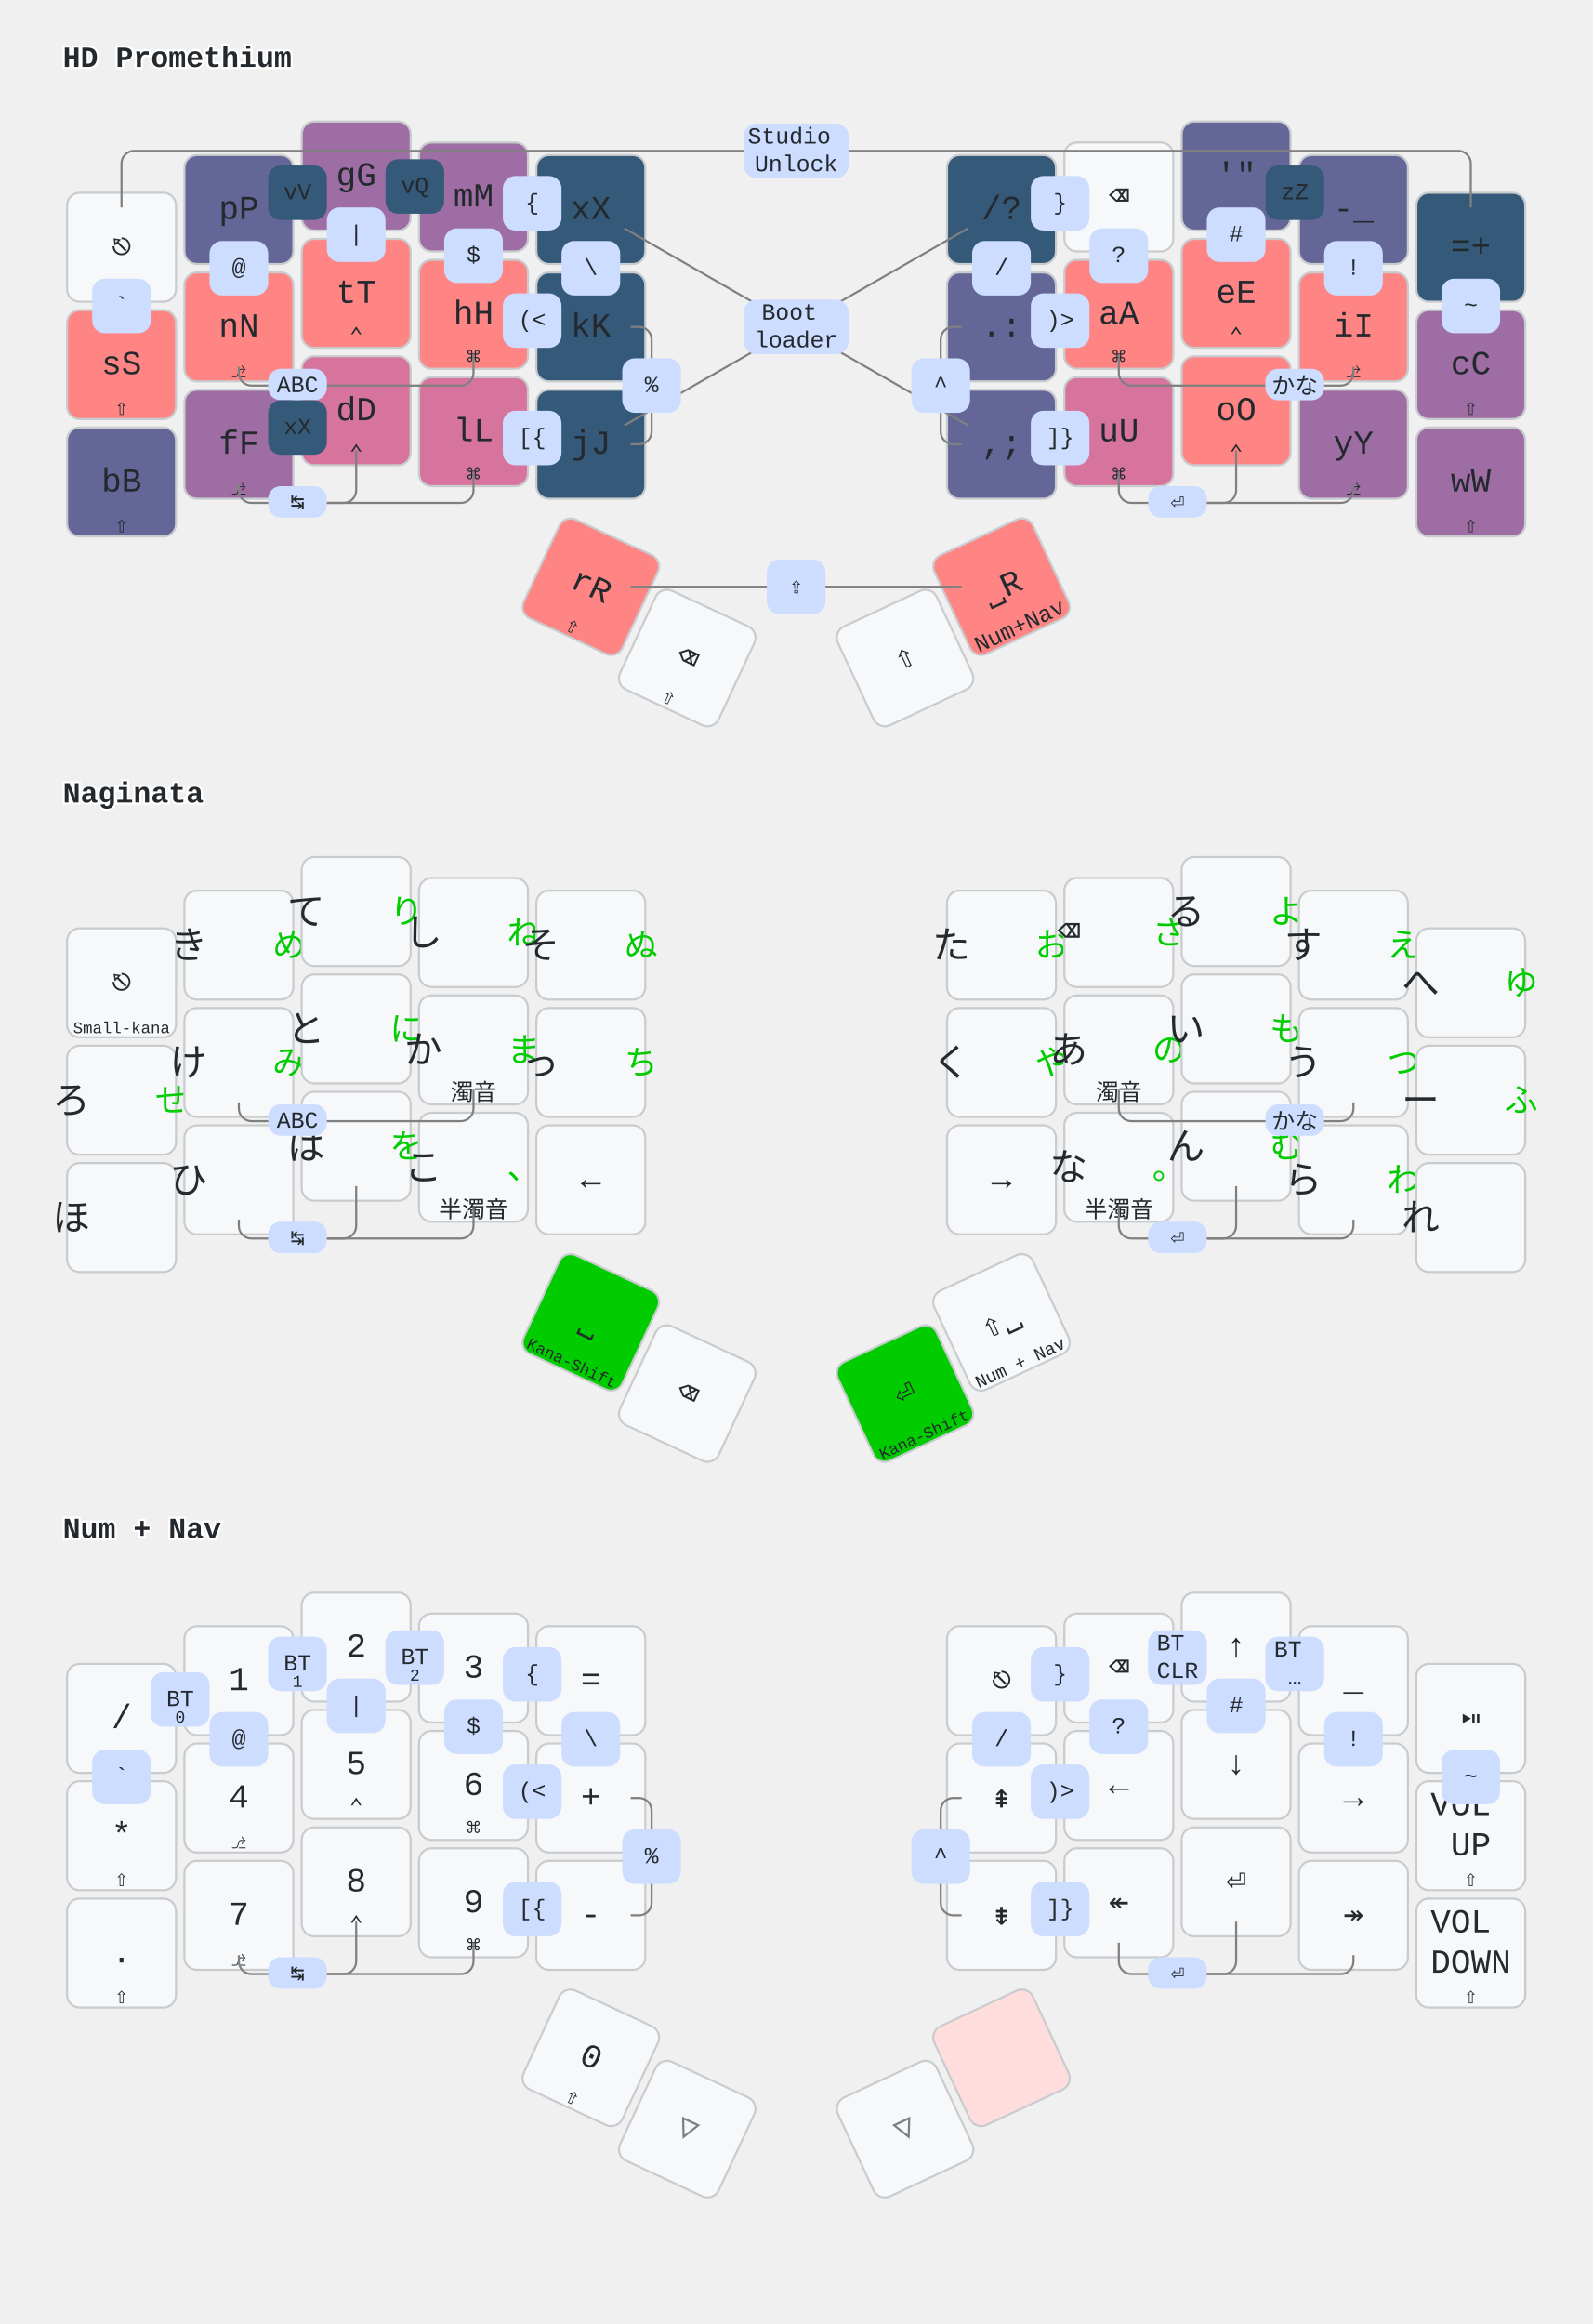
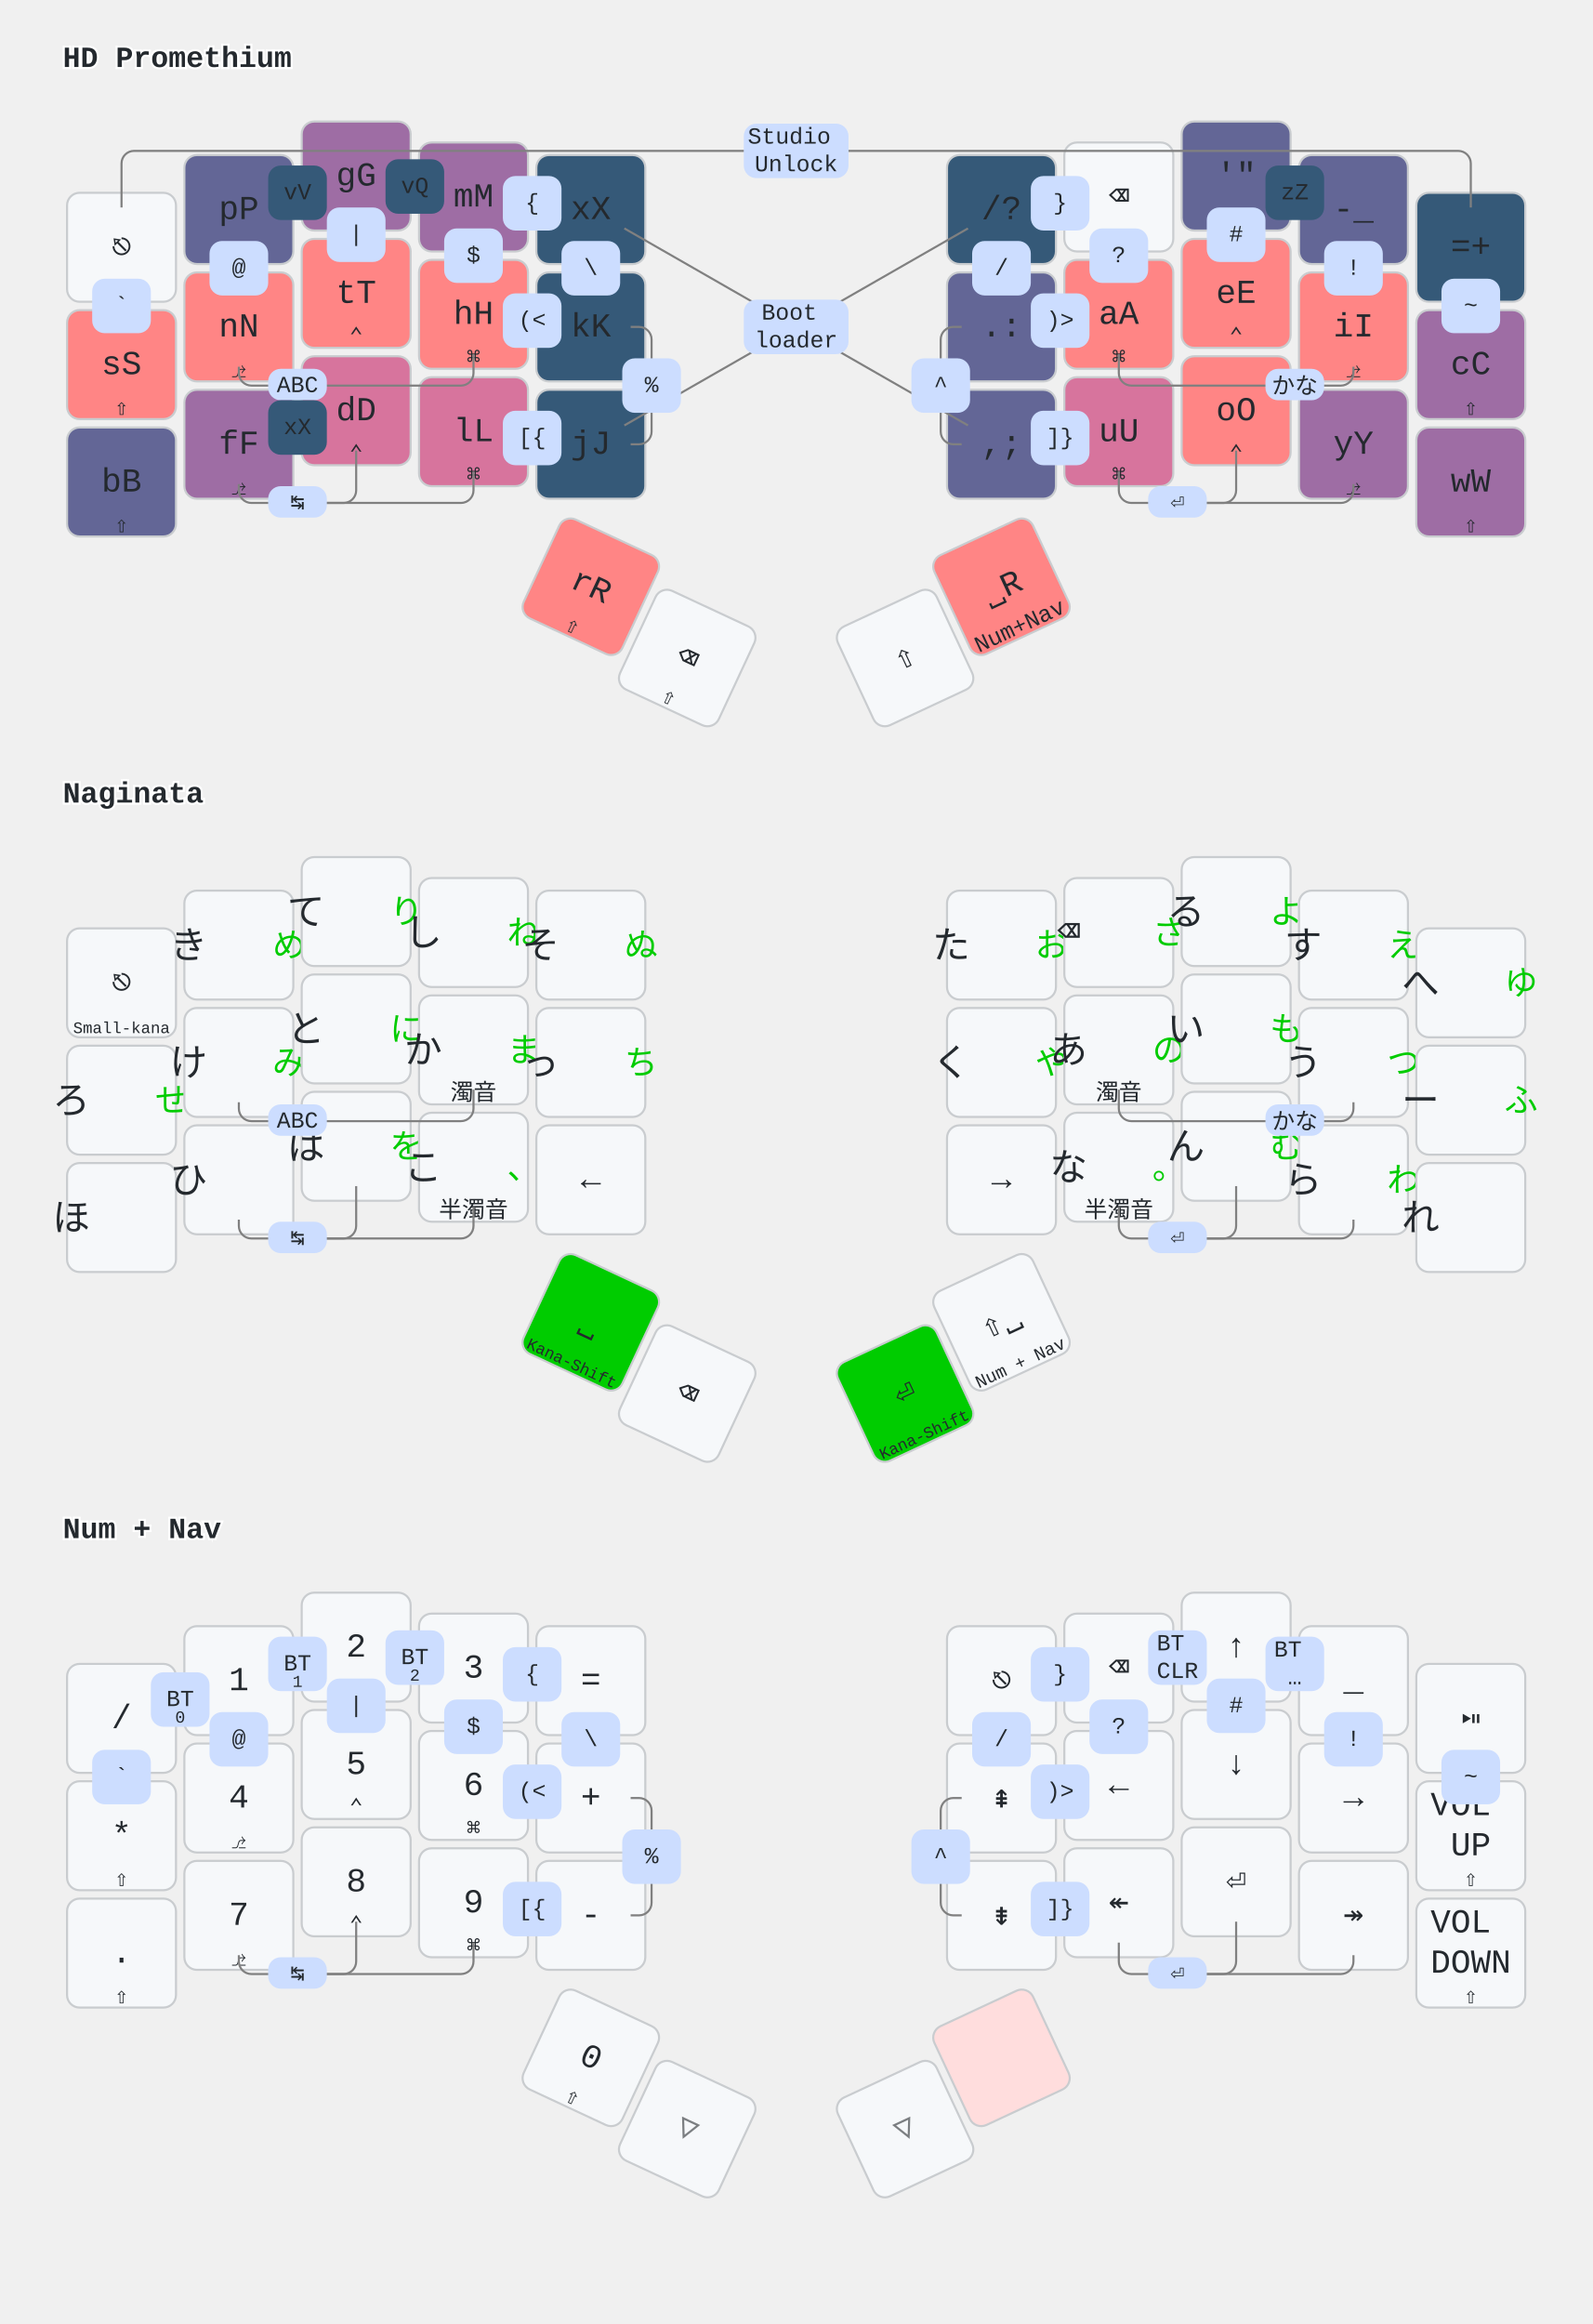
<svg xmlns="http://www.w3.org/2000/svg" width="760" height="1109" viewBox="0 0 760 1109" class="keymap">
  <style>/* inherit to force styles through use tags*/
svg path {
    fill: inherit;
}
/* font and background color specifications */
svg.keymap {
    font-family: SFMono-Regular,Consolas,Liberation Mono,Menlo,monospace;
    font-size: 14px;
    font-kerning: normal;
    text-rendering: optimizeLegibility;
    fill: #24292e;
}

/* default key styling */
rect.key {
    fill: #f6f8fa;
    stroke: #c9cccf;
    stroke-width: 1;
}

/* color accent for combo boxes */
rect.combo {
    fill: #cdf;
}

/* color accent for held keys */
rect.held, rect.combo.held {
    fill: #fdd;
}

/* color accent for ghost (optional) keys */
rect.ghost, rect.combo.ghost {
    stroke-dasharray: 4, 4;
    stroke-width: 2;
}

text {
    text-anchor: middle;
    dominant-baseline: middle;
}

/* styling for layer labels */
text.label {
    font-weight: bold;
    text-anchor: start;
    stroke: white;
    stroke-width: 2;
    paint-order: stroke;
}

text.tap {
    font-size: 16px;
}

/* styling for combo tap, and key hold/shifted label text */
text.combo, text.hold, text.shifted {
    font-size: 11px;
}

text.hold {
    text-anchor: middle;
    dominant-baseline: auto;
}

text.shifted {
    text-anchor: middle;
    dominant-baseline: hanging;
}

/* styling for hold/shifted label text in combo box */
text.combo.hold, text.combo.shifted {
    font-size: 8px;
}

/* lighter symbol for transparent keys */
text.trans {
    fill: #7b7e81;
}

/* styling for combo dendrons */
path.combo {
    stroke-width: 1;
    stroke: gray;
    fill: none;
}

/* Start Tabler Icons Cleanup */
/* cannot use height/width with glyphs */
.icon-tabler &gt; path {
    fill: inherit;
    stroke: inherit;
}
/* hide tabler's default box */
.icon-tabler &gt; path[stroke="none"][fill="none"] {
    visibility: collapse;
}

rect.low {
    fill: #355978;
}
rect.medium-low {
    fill: #636696;
}
rect.medium {
    fill: #9E6DA4;
}
rect.medium-high {
    fill: #D7749D;
}
rect.high {
    fill: #FF8585;
}

/* green styling for Naginata kana-shift */
rect.kshift {
    fill: #00CC00;
}
text.left {
    font-size: 18px;
    translate: 16px 7px;
}
text.right {
    fill: #00CC00;
    font-size: 16px;
    translate: -16px -10px;
}
</style>
  <g transform="translate(30, 0)" class="layer-HD Promethium">
    <text x="0" y="28" class="label" id="HD-Promethium">HD Promethium</text>
    <g transform="translate(0, 56)">
      <g transform="translate(28, 62)" class="key keypos-0">
        <rect rx="6" ry="6" x="-26" y="-26" width="52" height="52" class="key" />
        <text x="0" y="0" class="key tap">⎋</text>
      </g>
      <g transform="translate(84, 44)" class="key medium-low keypos-1">
        <rect rx="6" ry="6" x="-26" y="-26" width="52" height="52" class="key medium-low" />
        <text x="0" y="0" class="key medium-low tap">pP</text>
      </g>
      <g transform="translate(140, 28)" class="key medium keypos-2">
        <rect rx="6" ry="6" x="-26" y="-26" width="52" height="52" class="key medium" />
        <text x="0" y="0" class="key medium tap">gG</text>
      </g>
      <g transform="translate(196, 38)" class="key medium keypos-3">
        <rect rx="6" ry="6" x="-26" y="-26" width="52" height="52" class="key medium" />
        <text x="0" y="0" class="key medium tap">mM</text>
      </g>
      <g transform="translate(252, 44)" class="key low keypos-4">
        <rect rx="6" ry="6" x="-26" y="-26" width="52" height="52" class="key low" />
        <text x="0" y="0" class="key low tap">xX</text>
      </g>
      <g transform="translate(448, 44)" class="key low keypos-5">
        <rect rx="6" ry="6" x="-26" y="-26" width="52" height="52" class="key low" />
        <text x="0" y="0" class="key low tap">/?</text>
      </g>
      <g transform="translate(504, 38)" class="key keypos-6">
        <rect rx="6" ry="6" x="-26" y="-26" width="52" height="52" class="key" />
        <text x="0" y="0" class="key tap">⌫</text>
      </g>
      <g transform="translate(560, 28)" class="key medium-low keypos-7">
        <rect rx="6" ry="6" x="-26" y="-26" width="52" height="52" class="key medium-low" />
        <text x="0" y="0" class="key medium-low tap">'"</text>
      </g>
      <g transform="translate(616, 44)" class="key medium-low keypos-8">
        <rect rx="6" ry="6" x="-26" y="-26" width="52" height="52" class="key medium-low" />
        <text x="0" y="0" class="key medium-low tap">-_</text>
      </g>
      <g transform="translate(672, 62)" class="key low keypos-9">
        <rect rx="6" ry="6" x="-26" y="-26" width="52" height="52" class="key low" />
        <text x="0" y="0" class="key low tap">=+</text>
      </g>
      <g transform="translate(28, 118)" class="key high keypos-10">
        <rect rx="6" ry="6" x="-26" y="-26" width="52" height="52" class="key high" />
        <text x="0" y="0" class="key high tap">sS</text>
        <text x="0" y="24" class="key high hold">⇧</text>
      </g>
      <g transform="translate(84, 100)" class="key high keypos-11">
        <rect rx="6" ry="6" x="-26" y="-26" width="52" height="52" class="key high" />
        <text x="0" y="0" class="key high tap">nN</text>
        <text x="0" y="24" class="key high hold">⎇</text>
      </g>
      <g transform="translate(140, 84)" class="key high keypos-12">
        <rect rx="6" ry="6" x="-26" y="-26" width="52" height="52" class="key high" />
        <text x="0" y="0" class="key high tap">tT</text>
        <text x="0" y="24" class="key high hold">⌃</text>
      </g>
      <g transform="translate(196, 94)" class="key high keypos-13">
        <rect rx="6" ry="6" x="-26" y="-26" width="52" height="52" class="key high" />
        <text x="0" y="0" class="key high tap">hH</text>
        <text x="0" y="24" class="key high hold">⌘</text>
      </g>
      <g transform="translate(252, 100)" class="key low keypos-14">
        <rect rx="6" ry="6" x="-26" y="-26" width="52" height="52" class="key low" />
        <text x="0" y="0" class="key low tap">kK</text>
      </g>
      <g transform="translate(448, 100)" class="key medium-low keypos-15">
        <rect rx="6" ry="6" x="-26" y="-26" width="52" height="52" class="key medium-low" />
        <text x="0" y="0" class="key medium-low tap">.:</text>
      </g>
      <g transform="translate(504, 94)" class="key high keypos-16">
        <rect rx="6" ry="6" x="-26" y="-26" width="52" height="52" class="key high" />
        <text x="0" y="0" class="key high tap">aA</text>
        <text x="0" y="24" class="key high hold">⌘</text>
      </g>
      <g transform="translate(560, 84)" class="key high keypos-17">
        <rect rx="6" ry="6" x="-26" y="-26" width="52" height="52" class="key high" />
        <text x="0" y="0" class="key high tap">eE</text>
        <text x="0" y="24" class="key high hold">⌃</text>
      </g>
      <g transform="translate(616, 100)" class="key high keypos-18">
        <rect rx="6" ry="6" x="-26" y="-26" width="52" height="52" class="key high" />
        <text x="0" y="0" class="key high tap">iI</text>
        <text x="0" y="24" class="key high hold">⎇</text>
      </g>
      <g transform="translate(672, 118)" class="key medium keypos-19">
        <rect rx="6" ry="6" x="-26" y="-26" width="52" height="52" class="key medium" />
        <text x="0" y="0" class="key medium tap">cC</text>
        <text x="0" y="24" class="key medium hold">⇧</text>
      </g>
      <g transform="translate(28, 174)" class="key medium-low keypos-20">
        <rect rx="6" ry="6" x="-26" y="-26" width="52" height="52" class="key medium-low" />
        <text x="0" y="0" class="key medium-low tap">bB</text>
        <text x="0" y="24" class="key medium-low hold">⇧</text>
      </g>
      <g transform="translate(84, 156)" class="key medium keypos-21">
        <rect rx="6" ry="6" x="-26" y="-26" width="52" height="52" class="key medium" />
        <text x="0" y="0" class="key medium tap">fF</text>
        <text x="0" y="24" class="key medium hold">⎇</text>
      </g>
      <g transform="translate(140, 140)" class="key medium-high keypos-22">
        <rect rx="6" ry="6" x="-26" y="-26" width="52" height="52" class="key medium-high" />
        <text x="0" y="0" class="key medium-high tap">dD</text>
        <text x="0" y="24" class="key medium-high hold">⌃</text>
      </g>
      <g transform="translate(196, 150)" class="key medium-high keypos-23">
        <rect rx="6" ry="6" x="-26" y="-26" width="52" height="52" class="key medium-high" />
        <text x="0" y="0" class="key medium-high tap">lL</text>
        <text x="0" y="24" class="key medium-high hold">⌘</text>
      </g>
      <g transform="translate(252, 156)" class="key low keypos-24">
        <rect rx="6" ry="6" x="-26" y="-26" width="52" height="52" class="key low" />
        <text x="0" y="0" class="key low tap">jJ</text>
      </g>
      <g transform="translate(448, 156)" class="key medium-low keypos-25">
        <rect rx="6" ry="6" x="-26" y="-26" width="52" height="52" class="key medium-low" />
        <text x="0" y="0" class="key medium-low tap">,;</text>
      </g>
      <g transform="translate(504, 150)" class="key medium-high keypos-26">
        <rect rx="6" ry="6" x="-26" y="-26" width="52" height="52" class="key medium-high" />
        <text x="0" y="0" class="key medium-high tap">uU</text>
        <text x="0" y="24" class="key medium-high hold">⌘</text>
      </g>
      <g transform="translate(560, 140)" class="key high keypos-27">
        <rect rx="6" ry="6" x="-26" y="-26" width="52" height="52" class="key high" />
        <text x="0" y="0" class="key high tap">oO</text>
        <text x="0" y="24" class="key high hold">⌃</text>
      </g>
      <g transform="translate(616, 156)" class="key medium keypos-28">
        <rect rx="6" ry="6" x="-26" y="-26" width="52" height="52" class="key medium" />
        <text x="0" y="0" class="key medium tap">yY</text>
        <text x="0" y="24" class="key medium hold">⎇</text>
      </g>
      <g transform="translate(672, 174)" class="key medium keypos-29">
        <rect rx="6" ry="6" x="-26" y="-26" width="52" height="52" class="key medium" />
        <text x="0" y="0" class="key medium tap">wW</text>
        <text x="0" y="24" class="key medium hold">⇧</text>
      </g>
      <g transform="translate(252, 224) rotate(25.0)" class="key high keypos-30">
        <rect rx="6" ry="6" x="-26" y="-26" width="52" height="52" class="key high" />
        <text x="0" y="0" class="key high tap">rR</text>
        <text x="0" y="24" class="key high hold">⇧</text>
      </g>
      <g transform="translate(298, 258) rotate(25.0)" class="key keypos-31">
        <rect rx="6" ry="6" x="-26" y="-26" width="52" height="52" class="key" />
        <text x="0" y="0" class="key tap">⌫</text>
        <text x="0" y="24" class="key hold">⇧</text>
      </g>
      <g transform="translate(402, 258) rotate(-25.0)" class="key keypos-32">
        <rect rx="6" ry="6" x="-26" y="-26" width="52" height="52" class="key" />
        <text x="0" y="0" class="key tap">⇧</text>
      </g>
      <g transform="translate(448, 224) rotate(-25.0)" class="key high keypos-33">
        <rect rx="6" ry="6" x="-26" y="-26" width="52" height="52" class="key high" />
        <text x="0" y="0" class="key high tap">⎵R</text>
        <text x="0" y="24" class="key high hold">Num+Nav</text>
      </g>
      <g class="combo combopos-0">
        <path d="M350,16 h-316 a6.0,6.0 0 0 0 -6.0,6.0 v21" class="combo" />
        <path d="M350,16 h316 a6.0,6.0 0 0 1 6.0,6.0 v21" class="combo" />
        <rect rx="6" ry="6" x="325" y="3" width="50" height="26" class="combo" />
        <text x="350" y="16" class="combo tap">
          <tspan x="350" dy="-0.6em">Studio</tspan>
          <tspan x="350" dy="1.2em">Unlock</tspan>
        </text>
      </g>
      <g class="combo combopos-1">
        <path d="M350,100 l-82,-47" class="combo" />
        <path d="M350,100 l82,-47" class="combo" />
        <path d="M350,100 l-82,47" class="combo" />
        <path d="M350,100 l82,47" class="combo" />
        <rect rx="6" ry="6" x="325" y="87" width="50" height="26" class="combo" />
        <text x="350" y="100" class="combo tap">
          <tspan x="350" dy="-0.6em">Boot</tspan>
          <tspan x="350" dy="1.2em">loader</tspan>
        </text>
      </g>
      <g class="combo combopos-2">
        <path d="M588,128 h-78 a6.0,6.0 0 0 1 -6.0,-6.0 v-9" class="combo" />
        <path d="M588,128 h22 a6.0,6.0 0 0 0 6.0,-6.0 v-3" class="combo" />
        <rect rx="6" ry="6" x="574" y="120" width="28" height="15" class="combo" />
        <text x="588" y="128" class="combo tap">かな</text>
      </g>
      <g class="combo combopos-3">
        <path d="M112,128 h78 a6.0,6.0 0 0 0 6.0,-6.0 v-9" class="combo" />
        <path d="M112,128 h-22 a6.0,6.0 0 0 1 -6.0,-6.0 v-3" class="combo" />
        <rect rx="6" ry="6" x="98" y="120" width="28" height="15" class="combo" />
        <text x="112" y="128" class="combo tap">ABC</text>
      </g>
      <g class="combo combopos-6">
        <path d="M112,184 h78 a6.0,6.0 0 0 0 6.0,-6.0 v-9" class="combo" />
        <path d="M112,184 h22 a6.0,6.0 0 0 0 6.0,-6.0 v-19" class="combo" />
        <path d="M112,184 h-22 a6.0,6.0 0 0 1 -6.0,-6.0 v-3" class="combo" />
        <rect rx="6" ry="6" x="98" y="176" width="28" height="15" class="combo" />
        <text x="112" y="184" class="combo tap">↹</text>
      </g>
      <g class="combo combopos-7">
        <path d="M532,184 h-22 a6.0,6.0 0 0 1 -6.0,-6.0 v-9" class="combo" />
        <path d="M532,184 h22 a6.0,6.0 0 0 0 6.0,-6.0 v-19" class="combo" />
        <path d="M532,184 h78 a6.0,6.0 0 0 0 6.0,-6.0 v-3" class="combo" />
        <rect rx="6" ry="6" x="518" y="176" width="28" height="15" class="combo" />
        <text x="532" y="184" class="combo tap">⏎</text>
      </g>
      <g class="combo low combopos-8">
        <rect rx="6" ry="6" x="154" y="20" width="28" height="26" class="combo low" />
        <text x="168" y="33" class="combo low tap">vQ</text>
      </g>
      <g class="combo low combopos-9">
        <rect rx="6" ry="6" x="574" y="23" width="28" height="26" class="combo low" />
        <text x="588" y="36" class="combo low tap">zZ</text>
      </g>
      <g class="combo low combopos-10">
        <rect rx="6" ry="6" x="98" y="23" width="28" height="26" class="combo low" />
        <text x="112" y="36" class="combo low tap">vV</text>
      </g>
      <g class="combo low combopos-11">
        <rect rx="6" ry="6" x="98" y="135" width="28" height="26" class="combo low" />
        <text x="112" y="148" class="combo low tap">xX</text>
      </g>
      <g class="combo combopos-12">
-         <path d="M350,224 l-79,0" class="combo" />
-         <path d="M350,224 l79,0" class="combo" />
-         <rect rx="6" ry="6" x="336" y="211" width="28" height="26" class="combo" />
-         <text x="350" y="224" class="combo tap">⇪</text>
-       </g>
-       <g class="combo combopos-13">
        <rect rx="6" ry="6" x="14" y="77" width="28" height="26" class="combo" />
        <text x="28" y="90" class="combo tap">`</text>
      </g>
-       <g class="combo combopos-14">
+       <g class="combo combopos-13">
        <rect rx="6" ry="6" x="70" y="59" width="28" height="26" class="combo" />
        <text x="84" y="72" class="combo tap">@</text>
      </g>
-       <g class="combo combopos-15">
+       <g class="combo combopos-14">
        <rect rx="6" ry="6" x="126" y="43" width="28" height="26" class="combo" />
        <text x="140" y="56" class="combo tap">|</text>
      </g>
-       <g class="combo combopos-16">
+       <g class="combo combopos-15">
        <rect rx="6" ry="6" x="182" y="53" width="28" height="26" class="combo" />
        <text x="196" y="66" class="combo tap">$</text>
      </g>
-       <g class="combo combopos-17">
+       <g class="combo combopos-16">
        <rect rx="6" ry="6" x="238" y="59" width="28" height="26" class="combo" />
        <text x="252" y="72" class="combo tap">\</text>
      </g>
-       <g class="combo combopos-18">
+       <g class="combo combopos-17">
        <path d="M281,128 v-22 a6.0,6.0 0 0 0 -6.0,-6.0 h-4" class="combo" />
        <path d="M281,128 v22 a6.0,6.0 0 0 1 -6.0,6.0 h-4" class="combo" />
        <rect rx="6" ry="6" x="267" y="115" width="28" height="26" class="combo" />
        <text x="281" y="128" class="combo tap">%</text>
      </g>
-       <g class="combo combopos-19">
+       <g class="combo combopos-18">
        <path d="M419,128 v-22 a6.0,6.0 0 0 1 6.0,-6.0 h4" class="combo" />
        <path d="M419,128 v22 a6.0,6.0 0 0 0 6.0,6.0 h4" class="combo" />
        <rect rx="6" ry="6" x="405" y="115" width="28" height="26" class="combo" />
        <text x="419" y="128" class="combo tap">^</text>
      </g>
-       <g class="combo combopos-20">
+       <g class="combo combopos-19">
        <rect rx="6" ry="6" x="434" y="59" width="28" height="26" class="combo" />
        <text x="448" y="72" class="combo tap">/</text>
      </g>
-       <g class="combo combopos-21">
+       <g class="combo combopos-20">
        <rect rx="6" ry="6" x="490" y="53" width="28" height="26" class="combo" />
        <text x="504" y="66" class="combo tap">?</text>
      </g>
-       <g class="combo combopos-22">
+       <g class="combo combopos-21">
        <rect rx="6" ry="6" x="546" y="43" width="28" height="26" class="combo" />
        <text x="560" y="56" class="combo tap">#</text>
      </g>
-       <g class="combo combopos-23">
+       <g class="combo combopos-22">
        <rect rx="6" ry="6" x="602" y="59" width="28" height="26" class="combo" />
        <text x="616" y="72" class="combo tap">!</text>
      </g>
-       <g class="combo combopos-24">
+       <g class="combo combopos-23">
        <rect rx="6" ry="6" x="658" y="77" width="28" height="26" class="combo" />
        <text x="672" y="90" class="combo tap">~</text>
      </g>
-       <g class="combo combopos-25">
+       <g class="combo combopos-24">
        <rect rx="6" ry="6" x="210" y="28" width="28" height="26" class="combo" />
        <text x="224" y="41" class="combo tap">{</text>
      </g>
-       <g class="combo combopos-26">
+       <g class="combo combopos-25">
        <rect rx="6" ry="6" x="462" y="28" width="28" height="26" class="combo" />
        <text x="476" y="41" class="combo tap">}</text>
      </g>
-       <g class="combo combopos-27">
+       <g class="combo combopos-26">
        <rect rx="6" ry="6" x="210" y="84" width="28" height="26" class="combo" />
        <text x="224" y="97" class="combo tap">(&lt;</text>
      </g>
-       <g class="combo combopos-28">
+       <g class="combo combopos-27">
        <rect rx="6" ry="6" x="462" y="84" width="28" height="26" class="combo" />
        <text x="476" y="97" class="combo tap">)&gt;</text>
      </g>
-       <g class="combo combopos-29">
+       <g class="combo combopos-28">
        <rect rx="6" ry="6" x="210" y="140" width="28" height="26" class="combo" />
        <text x="224" y="153" class="combo tap">[{</text>
      </g>
-       <g class="combo combopos-30">
+       <g class="combo combopos-29">
        <rect rx="6" ry="6" x="462" y="140" width="28" height="26" class="combo" />
        <text x="476" y="153" class="combo tap">]}</text>
      </g>
    </g>
  </g>
  <g transform="translate(30, 351)" class="layer-Naginata">
    <text x="0" y="28" class="label" id="Naginata">Naginata</text>
    <g transform="translate(0, 56)">
      <g transform="translate(28, 62)" class="key keypos-0">
        <rect rx="6" ry="6" x="-26" y="-26" width="52" height="52" class="key" />
        <text x="0" y="0" class="key tap">⎋</text>
        <text x="0" y="24" class="key hold">
          <tspan style="font-size: 70%">Small-kana</tspan>
        </text>
      </g>
      <g transform="translate(84, 44)" class="key keypos-1">
        <rect rx="6" ry="6" x="-26" y="-26" width="52" height="52" class="key" />
        <text x="-24" y="0" class="key left">き</text>
        <text x="24" y="0" class="key right">め</text>
      </g>
      <g transform="translate(140, 28)" class="key keypos-2">
        <rect rx="6" ry="6" x="-26" y="-26" width="52" height="52" class="key" />
        <text x="-24" y="0" class="key left">て</text>
        <text x="24" y="0" class="key right">り</text>
      </g>
      <g transform="translate(196, 38)" class="key keypos-3">
        <rect rx="6" ry="6" x="-26" y="-26" width="52" height="52" class="key" />
        <text x="-24" y="0" class="key left">し</text>
        <text x="24" y="0" class="key right">ね</text>
      </g>
      <g transform="translate(252, 44)" class="key keypos-4">
        <rect rx="6" ry="6" x="-26" y="-26" width="52" height="52" class="key" />
        <text x="-24" y="0" class="key left">そ</text>
        <text x="24" y="0" class="key right">ぬ</text>
      </g>
      <g transform="translate(448, 44)" class="key keypos-5">
        <rect rx="6" ry="6" x="-26" y="-26" width="52" height="52" class="key" />
        <text x="-24" y="0" class="key left">た</text>
        <text x="24" y="0" class="key right">お</text>
      </g>
      <g transform="translate(504, 38)" class="key keypos-6">
        <rect rx="6" ry="6" x="-26" y="-26" width="52" height="52" class="key" />
        <text x="-24" y="0" class="key left">⌫</text>
        <text x="24" y="0" class="key right">さ</text>
      </g>
      <g transform="translate(560, 28)" class="key keypos-7">
        <rect rx="6" ry="6" x="-26" y="-26" width="52" height="52" class="key" />
        <text x="-24" y="0" class="key left">る</text>
        <text x="24" y="0" class="key right">よ</text>
      </g>
      <g transform="translate(616, 44)" class="key keypos-8">
        <rect rx="6" ry="6" x="-26" y="-26" width="52" height="52" class="key" />
        <text x="-24" y="0" class="key left">す</text>
        <text x="24" y="0" class="key right">え</text>
      </g>
      <g transform="translate(672, 62)" class="key keypos-9">
        <rect rx="6" ry="6" x="-26" y="-26" width="52" height="52" class="key" />
        <text x="-24" y="0" class="key left">へ</text>
        <text x="24" y="0" class="key right">ゆ</text>
      </g>
      <g transform="translate(28, 118)" class="key keypos-10">
        <rect rx="6" ry="6" x="-26" y="-26" width="52" height="52" class="key" />
        <text x="-24" y="0" class="key left">ろ</text>
        <text x="24" y="0" class="key right">せ</text>
      </g>
      <g transform="translate(84, 100)" class="key keypos-11">
        <rect rx="6" ry="6" x="-26" y="-26" width="52" height="52" class="key" />
        <text x="-24" y="0" class="key left">け</text>
        <text x="24" y="0" class="key right">み</text>
      </g>
      <g transform="translate(140, 84)" class="key keypos-12">
        <rect rx="6" ry="6" x="-26" y="-26" width="52" height="52" class="key" />
        <text x="-24" y="0" class="key left">と</text>
        <text x="24" y="0" class="key right">に</text>
      </g>
      <g transform="translate(196, 94)" class="key keypos-13">
        <rect rx="6" ry="6" x="-26" y="-26" width="52" height="52" class="key" />
        <text x="0" y="24" class="key hold">濁音</text>
        <text x="-24" y="0" class="key left">か</text>
        <text x="24" y="0" class="key right">ま</text>
      </g>
      <g transform="translate(252, 100)" class="key keypos-14">
        <rect rx="6" ry="6" x="-26" y="-26" width="52" height="52" class="key" />
        <text x="-24" y="0" class="key left">っ</text>
        <text x="24" y="0" class="key right">ち</text>
      </g>
      <g transform="translate(448, 100)" class="key keypos-15">
        <rect rx="6" ry="6" x="-26" y="-26" width="52" height="52" class="key" />
        <text x="-24" y="0" class="key left">く</text>
        <text x="24" y="0" class="key right">や</text>
      </g>
      <g transform="translate(504, 94)" class="key keypos-16">
        <rect rx="6" ry="6" x="-26" y="-26" width="52" height="52" class="key" />
        <text x="0" y="24" class="key hold">濁音</text>
        <text x="-24" y="0" class="key left">あ</text>
        <text x="24" y="0" class="key right">の</text>
      </g>
      <g transform="translate(560, 84)" class="key keypos-17">
        <rect rx="6" ry="6" x="-26" y="-26" width="52" height="52" class="key" />
        <text x="-24" y="0" class="key left">い</text>
        <text x="24" y="0" class="key right">も</text>
      </g>
      <g transform="translate(616, 100)" class="key keypos-18">
        <rect rx="6" ry="6" x="-26" y="-26" width="52" height="52" class="key" />
        <text x="-24" y="0" class="key left">う</text>
        <text x="24" y="0" class="key right">つ</text>
      </g>
      <g transform="translate(672, 118)" class="key keypos-19">
        <rect rx="6" ry="6" x="-26" y="-26" width="52" height="52" class="key" />
        <text x="-24" y="0" class="key left">ー</text>
        <text x="24" y="0" class="key right">ふ</text>
      </g>
      <g transform="translate(28, 174)" class="key keypos-20">
        <rect rx="6" ry="6" x="-26" y="-26" width="52" height="52" class="key" />
        <text x="-24" y="0" class="key left">ほ</text>
      </g>
      <g transform="translate(84, 156)" class="key keypos-21">
        <rect rx="6" ry="6" x="-26" y="-26" width="52" height="52" class="key" />
        <text x="-24" y="0" class="key left">ひ</text>
      </g>
      <g transform="translate(140, 140)" class="key keypos-22">
        <rect rx="6" ry="6" x="-26" y="-26" width="52" height="52" class="key" />
        <text x="-24" y="0" class="key left">は</text>
        <text x="24" y="0" class="key right">を</text>
      </g>
      <g transform="translate(196, 150)" class="key keypos-23">
        <rect rx="6" ry="6" x="-26" y="-26" width="52" height="52" class="key" />
        <text x="0" y="24" class="key hold">半濁音</text>
        <text x="-24" y="0" class="key left">こ</text>
        <text x="24" y="0" class="key right">、</text>
      </g>
      <g transform="translate(252, 156)" class="key keypos-24">
        <rect rx="6" ry="6" x="-26" y="-26" width="52" height="52" class="key" />
        <text x="0" y="0" class="key tap">←</text>
      </g>
      <g transform="translate(448, 156)" class="key keypos-25">
        <rect rx="6" ry="6" x="-26" y="-26" width="52" height="52" class="key" />
        <text x="0" y="0" class="key tap">→</text>
      </g>
      <g transform="translate(504, 150)" class="key keypos-26">
        <rect rx="6" ry="6" x="-26" y="-26" width="52" height="52" class="key" />
        <text x="0" y="24" class="key hold">半濁音</text>
        <text x="-24" y="0" class="key left">な</text>
        <text x="24" y="0" class="key right">。</text>
      </g>
      <g transform="translate(560, 140)" class="key keypos-27">
        <rect rx="6" ry="6" x="-26" y="-26" width="52" height="52" class="key" />
        <text x="-24" y="0" class="key left">ん</text>
        <text x="24" y="0" class="key right">む</text>
      </g>
      <g transform="translate(616, 156)" class="key keypos-28">
        <rect rx="6" ry="6" x="-26" y="-26" width="52" height="52" class="key" />
        <text x="-24" y="0" class="key left">ら</text>
        <text x="24" y="0" class="key right">わ</text>
      </g>
      <g transform="translate(672, 174)" class="key keypos-29">
        <rect rx="6" ry="6" x="-26" y="-26" width="52" height="52" class="key" />
        <text x="-24" y="0" class="key left">れ</text>
      </g>
      <g transform="translate(252, 224) rotate(25.0)" class="key kshift keypos-30">
        <rect rx="6" ry="6" x="-26" y="-26" width="52" height="52" class="key kshift" />
        <text x="0" y="0" class="key kshift tap">⎵</text>
        <text x="0" y="24" class="key kshift hold">
          <tspan style="font-size: 70%">Kana-Shift</tspan>
        </text>
      </g>
      <g transform="translate(298, 258) rotate(25.0)" class="key keypos-31">
        <rect rx="6" ry="6" x="-26" y="-26" width="52" height="52" class="key" />
        <text x="0" y="0" class="key tap">⌫</text>
      </g>
      <g transform="translate(402, 258) rotate(-25.0)" class="key kshift keypos-32">
        <rect rx="6" ry="6" x="-26" y="-26" width="52" height="52" class="key kshift" />
        <text x="0" y="0" class="key kshift tap">⏎</text>
        <text x="0" y="24" class="key kshift hold">
          <tspan style="font-size: 70%">Kana-Shift</tspan>
        </text>
      </g>
      <g transform="translate(448, 224) rotate(-25.0)" class="key keypos-33">
        <rect rx="6" ry="6" x="-26" y="-26" width="52" height="52" class="key" />
        <text x="0" y="0" class="key tap">⇧⎵</text>
        <a href="#Num--Nav">
          <text x="0" y="24" class="key hold layer-activator">
            <tspan style="font-size: 78%">Num + Nav</tspan>
          </text>
        </a>
      </g>
      <g class="combo combopos-0">
        <path d="M588,128 h-78 a6.0,6.0 0 0 1 -6.0,-6.0 v-9" class="combo" />
        <path d="M588,128 h22 a6.0,6.0 0 0 0 6.0,-6.0 v-3" class="combo" />
        <rect rx="6" ry="6" x="574" y="120" width="28" height="15" class="combo" />
        <text x="588" y="128" class="combo tap">かな</text>
      </g>
      <g class="combo combopos-1">
        <path d="M112,128 h78 a6.0,6.0 0 0 0 6.0,-6.0 v-9" class="combo" />
        <path d="M112,128 h-22 a6.0,6.0 0 0 1 -6.0,-6.0 v-3" class="combo" />
        <rect rx="6" ry="6" x="98" y="120" width="28" height="15" class="combo" />
        <text x="112" y="128" class="combo tap">ABC</text>
      </g>
      <g class="combo combopos-2">
        <path d="M112,184 h78 a6.0,6.0 0 0 0 6.0,-6.0 v-9" class="combo" />
        <path d="M112,184 h22 a6.0,6.0 0 0 0 6.0,-6.0 v-19" class="combo" />
        <path d="M112,184 h-22 a6.0,6.0 0 0 1 -6.0,-6.0 v-3" class="combo" />
        <rect rx="6" ry="6" x="98" y="176" width="28" height="15" class="combo" />
        <text x="112" y="184" class="combo tap">↹</text>
      </g>
      <g class="combo combopos-3">
        <path d="M532,184 h-22 a6.0,6.0 0 0 1 -6.0,-6.0 v-9" class="combo" />
        <path d="M532,184 h22 a6.0,6.0 0 0 0 6.0,-6.0 v-19" class="combo" />
        <path d="M532,184 h78 a6.0,6.0 0 0 0 6.0,-6.0 v-3" class="combo" />
        <rect rx="6" ry="6" x="518" y="176" width="28" height="15" class="combo" />
        <text x="532" y="184" class="combo tap">⏎</text>
      </g>
    </g>
  </g>
  <g transform="translate(30, 702)" class="layer-Num + Nav">
    <text x="0" y="28" class="label" id="Num--Nav">Num + Nav</text>
    <g transform="translate(0, 56)">
      <g transform="translate(28, 62)" class="key keypos-0">
        <rect rx="6" ry="6" x="-26" y="-26" width="52" height="52" class="key" />
        <text x="0" y="0" class="key tap">/</text>
      </g>
      <g transform="translate(84, 44)" class="key keypos-1">
        <rect rx="6" ry="6" x="-26" y="-26" width="52" height="52" class="key" />
        <text x="0" y="0" class="key tap">1</text>
      </g>
      <g transform="translate(140, 28)" class="key keypos-2">
        <rect rx="6" ry="6" x="-26" y="-26" width="52" height="52" class="key" />
        <text x="0" y="0" class="key tap">2</text>
      </g>
      <g transform="translate(196, 38)" class="key keypos-3">
        <rect rx="6" ry="6" x="-26" y="-26" width="52" height="52" class="key" />
        <text x="0" y="0" class="key tap">3</text>
      </g>
      <g transform="translate(252, 44)" class="key keypos-4">
        <rect rx="6" ry="6" x="-26" y="-26" width="52" height="52" class="key" />
        <text x="0" y="0" class="key tap">=</text>
      </g>
      <g transform="translate(448, 44)" class="key keypos-5">
        <rect rx="6" ry="6" x="-26" y="-26" width="52" height="52" class="key" />
        <text x="0" y="0" class="key tap">⎋</text>
      </g>
      <g transform="translate(504, 38)" class="key keypos-6">
        <rect rx="6" ry="6" x="-26" y="-26" width="52" height="52" class="key" />
        <text x="0" y="0" class="key tap">⌫</text>
      </g>
      <g transform="translate(560, 28)" class="key keypos-7">
        <rect rx="6" ry="6" x="-26" y="-26" width="52" height="52" class="key" />
        <text x="0" y="0" class="key tap">↑</text>
      </g>
      <g transform="translate(616, 44)" class="key keypos-8">
        <rect rx="6" ry="6" x="-26" y="-26" width="52" height="52" class="key" />
        <text x="0" y="0" class="key tap">_</text>
      </g>
      <g transform="translate(672, 62)" class="key keypos-9">
        <rect rx="6" ry="6" x="-26" y="-26" width="52" height="52" class="key" />
        <text x="0" y="0" class="key tap">⏯</text>
      </g>
      <g transform="translate(28, 118)" class="key keypos-10">
        <rect rx="6" ry="6" x="-26" y="-26" width="52" height="52" class="key" />
        <text x="0" y="0" class="key tap">*</text>
        <text x="0" y="24" class="key hold">⇧</text>
      </g>
      <g transform="translate(84, 100)" class="key keypos-11">
        <rect rx="6" ry="6" x="-26" y="-26" width="52" height="52" class="key" />
        <text x="0" y="0" class="key tap">4</text>
        <text x="0" y="24" class="key hold">⎇</text>
      </g>
      <g transform="translate(140, 84)" class="key keypos-12">
        <rect rx="6" ry="6" x="-26" y="-26" width="52" height="52" class="key" />
        <text x="0" y="0" class="key tap">5</text>
        <text x="0" y="24" class="key hold">⌃</text>
      </g>
      <g transform="translate(196, 94)" class="key keypos-13">
        <rect rx="6" ry="6" x="-26" y="-26" width="52" height="52" class="key" />
        <text x="0" y="0" class="key tap">6</text>
        <text x="0" y="24" class="key hold">⌘</text>
      </g>
      <g transform="translate(252, 100)" class="key keypos-14">
        <rect rx="6" ry="6" x="-26" y="-26" width="52" height="52" class="key" />
        <text x="0" y="0" class="key tap">+</text>
      </g>
      <g transform="translate(448, 100)" class="key keypos-15">
        <rect rx="6" ry="6" x="-26" y="-26" width="52" height="52" class="key" />
        <text x="0" y="0" class="key tap">⇞</text>
      </g>
      <g transform="translate(504, 94)" class="key keypos-16">
        <rect rx="6" ry="6" x="-26" y="-26" width="52" height="52" class="key" />
        <text x="0" y="0" class="key tap">←</text>
      </g>
      <g transform="translate(560, 84)" class="key keypos-17">
        <rect rx="6" ry="6" x="-26" y="-26" width="52" height="52" class="key" />
        <text x="0" y="0" class="key tap">↓</text>
      </g>
      <g transform="translate(616, 100)" class="key keypos-18">
        <rect rx="6" ry="6" x="-26" y="-26" width="52" height="52" class="key" />
        <text x="0" y="0" class="key tap">→</text>
      </g>
      <g transform="translate(672, 118)" class="key keypos-19">
        <rect rx="6" ry="6" x="-26" y="-26" width="52" height="52" class="key" />
        <text x="0" y="0" class="key tap">
          <tspan x="0" dy="-0.9em">VOL</tspan>
          <tspan x="0" dy="1.2em">UP</tspan>
        </text>
        <text x="0" y="24" class="key hold">⇧</text>
      </g>
      <g transform="translate(28, 174)" class="key keypos-20">
        <rect rx="6" ry="6" x="-26" y="-26" width="52" height="52" class="key" />
        <text x="0" y="0" class="key tap">.</text>
        <text x="0" y="24" class="key hold">⇧</text>
      </g>
      <g transform="translate(84, 156)" class="key keypos-21">
        <rect rx="6" ry="6" x="-26" y="-26" width="52" height="52" class="key" />
        <text x="0" y="0" class="key tap">7</text>
        <text x="0" y="24" class="key hold">⎇</text>
      </g>
      <g transform="translate(140, 140)" class="key keypos-22">
        <rect rx="6" ry="6" x="-26" y="-26" width="52" height="52" class="key" />
        <text x="0" y="0" class="key tap">8</text>
        <text x="0" y="24" class="key hold">⌃</text>
      </g>
      <g transform="translate(196, 150)" class="key keypos-23">
        <rect rx="6" ry="6" x="-26" y="-26" width="52" height="52" class="key" />
        <text x="0" y="0" class="key tap">9</text>
        <text x="0" y="24" class="key hold">⌘</text>
      </g>
      <g transform="translate(252, 156)" class="key keypos-24">
        <rect rx="6" ry="6" x="-26" y="-26" width="52" height="52" class="key" />
        <text x="0" y="0" class="key tap">-</text>
      </g>
      <g transform="translate(448, 156)" class="key keypos-25">
        <rect rx="6" ry="6" x="-26" y="-26" width="52" height="52" class="key" />
        <text x="0" y="0" class="key tap">⇟</text>
      </g>
      <g transform="translate(504, 150)" class="key keypos-26">
        <rect rx="6" ry="6" x="-26" y="-26" width="52" height="52" class="key" />
        <text x="0" y="0" class="key tap">↞</text>
      </g>
      <g transform="translate(560, 140)" class="key keypos-27">
        <rect rx="6" ry="6" x="-26" y="-26" width="52" height="52" class="key" />
        <text x="0" y="0" class="key tap">⏎</text>
      </g>
      <g transform="translate(616, 156)" class="key keypos-28">
        <rect rx="6" ry="6" x="-26" y="-26" width="52" height="52" class="key" />
        <text x="0" y="0" class="key tap">↠</text>
      </g>
      <g transform="translate(672, 174)" class="key keypos-29">
        <rect rx="6" ry="6" x="-26" y="-26" width="52" height="52" class="key" />
        <text x="0" y="0" class="key tap">
          <tspan x="0" dy="-0.9em">VOL</tspan>
          <tspan x="0" dy="1.2em">DOWN</tspan>
        </text>
        <text x="0" y="24" class="key hold">⇧</text>
      </g>
      <g transform="translate(252, 224) rotate(25.0)" class="key keypos-30">
        <rect rx="6" ry="6" x="-26" y="-26" width="52" height="52" class="key" />
        <text x="0" y="0" class="key tap">0</text>
        <text x="0" y="24" class="key hold">⇧</text>
      </g>
      <g transform="translate(298, 258) rotate(25.0)" class="key trans keypos-31">
        <rect rx="6" ry="6" x="-26" y="-26" width="52" height="52" class="key trans" />
        <text x="0" y="0" class="key trans tap">▽</text>
      </g>
      <g transform="translate(402, 258) rotate(-25.0)" class="key trans keypos-32">
        <rect rx="6" ry="6" x="-26" y="-26" width="52" height="52" class="key trans" />
        <text x="0" y="0" class="key trans tap">▽</text>
      </g>
      <g transform="translate(448, 224) rotate(-25.0)" class="key held keypos-33">
        <rect rx="6" ry="6" x="-26" y="-26" width="52" height="52" class="key held" />
      </g>
      <g class="combo combopos-2">
        <path d="M112,184 h78 a6.0,6.0 0 0 0 6.0,-6.0 v-9" class="combo" />
        <path d="M112,184 h22 a6.0,6.0 0 0 0 6.0,-6.0 v-19" class="combo" />
        <path d="M112,184 h-22 a6.0,6.0 0 0 1 -6.0,-6.0 v-3" class="combo" />
        <rect rx="6" ry="6" x="98" y="176" width="28" height="15" class="combo" />
        <text x="112" y="184" class="combo tap">↹</text>
      </g>
      <g class="combo combopos-3">
        <path d="M532,184 h-22 a6.0,6.0 0 0 1 -6.0,-6.0 v-9" class="combo" />
        <path d="M532,184 h22 a6.0,6.0 0 0 0 6.0,-6.0 v-19" class="combo" />
        <path d="M532,184 h78 a6.0,6.0 0 0 0 6.0,-6.0 v-3" class="combo" />
        <rect rx="6" ry="6" x="518" y="176" width="28" height="15" class="combo" />
        <text x="532" y="184" class="combo tap">⏎</text>
      </g>
      <g class="combo combopos-4">
        <rect rx="6" ry="6" x="14" y="77" width="28" height="26" class="combo" />
        <text x="28" y="90" class="combo tap">`</text>
      </g>
      <g class="combo combopos-5">
        <rect rx="6" ry="6" x="70" y="59" width="28" height="26" class="combo" />
        <text x="84" y="72" class="combo tap">@</text>
      </g>
      <g class="combo combopos-6">
        <rect rx="6" ry="6" x="126" y="43" width="28" height="26" class="combo" />
        <text x="140" y="56" class="combo tap">|</text>
      </g>
      <g class="combo combopos-7">
        <rect rx="6" ry="6" x="182" y="53" width="28" height="26" class="combo" />
        <text x="196" y="66" class="combo tap">$</text>
      </g>
      <g class="combo combopos-8">
        <rect rx="6" ry="6" x="238" y="59" width="28" height="26" class="combo" />
        <text x="252" y="72" class="combo tap">\</text>
      </g>
      <g class="combo combopos-9">
        <path d="M281,128 v-22 a6.0,6.0 0 0 0 -6.0,-6.0 h-4" class="combo" />
        <path d="M281,128 v22 a6.0,6.0 0 0 1 -6.0,6.0 h-4" class="combo" />
        <rect rx="6" ry="6" x="267" y="115" width="28" height="26" class="combo" />
        <text x="281" y="128" class="combo tap">%</text>
      </g>
      <g class="combo combopos-10">
        <path d="M419,128 v-22 a6.0,6.0 0 0 1 6.0,-6.0 h4" class="combo" />
        <path d="M419,128 v22 a6.0,6.0 0 0 0 6.0,6.0 h4" class="combo" />
        <rect rx="6" ry="6" x="405" y="115" width="28" height="26" class="combo" />
        <text x="419" y="128" class="combo tap">^</text>
      </g>
      <g class="combo combopos-11">
        <rect rx="6" ry="6" x="434" y="59" width="28" height="26" class="combo" />
        <text x="448" y="72" class="combo tap">/</text>
      </g>
      <g class="combo combopos-12">
        <rect rx="6" ry="6" x="490" y="53" width="28" height="26" class="combo" />
        <text x="504" y="66" class="combo tap">?</text>
      </g>
      <g class="combo combopos-13">
        <rect rx="6" ry="6" x="546" y="43" width="28" height="26" class="combo" />
        <text x="560" y="56" class="combo tap">#</text>
      </g>
      <g class="combo combopos-14">
        <rect rx="6" ry="6" x="602" y="59" width="28" height="26" class="combo" />
        <text x="616" y="72" class="combo tap">!</text>
      </g>
      <g class="combo combopos-15">
        <rect rx="6" ry="6" x="658" y="77" width="28" height="26" class="combo" />
        <text x="672" y="90" class="combo tap">~</text>
      </g>
      <g class="combo combopos-16">
        <rect rx="6" ry="6" x="210" y="28" width="28" height="26" class="combo" />
        <text x="224" y="41" class="combo tap">{</text>
      </g>
      <g class="combo combopos-17">
        <rect rx="6" ry="6" x="462" y="28" width="28" height="26" class="combo" />
        <text x="476" y="41" class="combo tap">}</text>
      </g>
      <g class="combo combopos-18">
        <rect rx="6" ry="6" x="210" y="84" width="28" height="26" class="combo" />
        <text x="224" y="97" class="combo tap">(&lt;</text>
      </g>
      <g class="combo combopos-19">
        <rect rx="6" ry="6" x="462" y="84" width="28" height="26" class="combo" />
        <text x="476" y="97" class="combo tap">)&gt;</text>
      </g>
      <g class="combo combopos-20">
        <rect rx="6" ry="6" x="210" y="140" width="28" height="26" class="combo" />
        <text x="224" y="153" class="combo tap">[{</text>
      </g>
      <g class="combo combopos-21">
        <rect rx="6" ry="6" x="462" y="140" width="28" height="26" class="combo" />
        <text x="476" y="153" class="combo tap">]}</text>
      </g>
      <g class="combo combopos-22">
        <rect rx="6" ry="6" x="42" y="40" width="28" height="26" class="combo" />
        <text x="56" y="53" class="combo tap">BT</text>
        <text x="56" y="64" class="combo hold">0</text>
      </g>
      <g class="combo combopos-23">
        <rect rx="6" ry="6" x="98" y="23" width="28" height="26" class="combo" />
        <text x="112" y="36" class="combo tap">BT</text>
        <text x="112" y="47" class="combo hold">1</text>
      </g>
      <g class="combo combopos-24">
        <rect rx="6" ry="6" x="154" y="20" width="28" height="26" class="combo" />
        <text x="168" y="33" class="combo tap">BT</text>
        <text x="168" y="44" class="combo hold">2</text>
      </g>
      <g class="combo combopos-25">
        <rect rx="6" ry="6" x="518" y="20" width="28" height="26" class="combo" />
        <text x="532" y="33" class="combo tap">
          <tspan x="532" dy="-0.6em">BT</tspan>
          <tspan x="532" dy="1.2em">CLR</tspan>
        </text>
      </g>
      <g class="combo combopos-26">
        <rect rx="6" ry="6" x="574" y="23" width="28" height="26" class="combo" />
        <text x="588" y="36" class="combo tap">
          <tspan x="588" dy="-0.6em">BT</tspan>
          <tspan x="588" dy="1.2em">…</tspan>
        </text>
      </g>
    </g>
  </g>
</svg>
